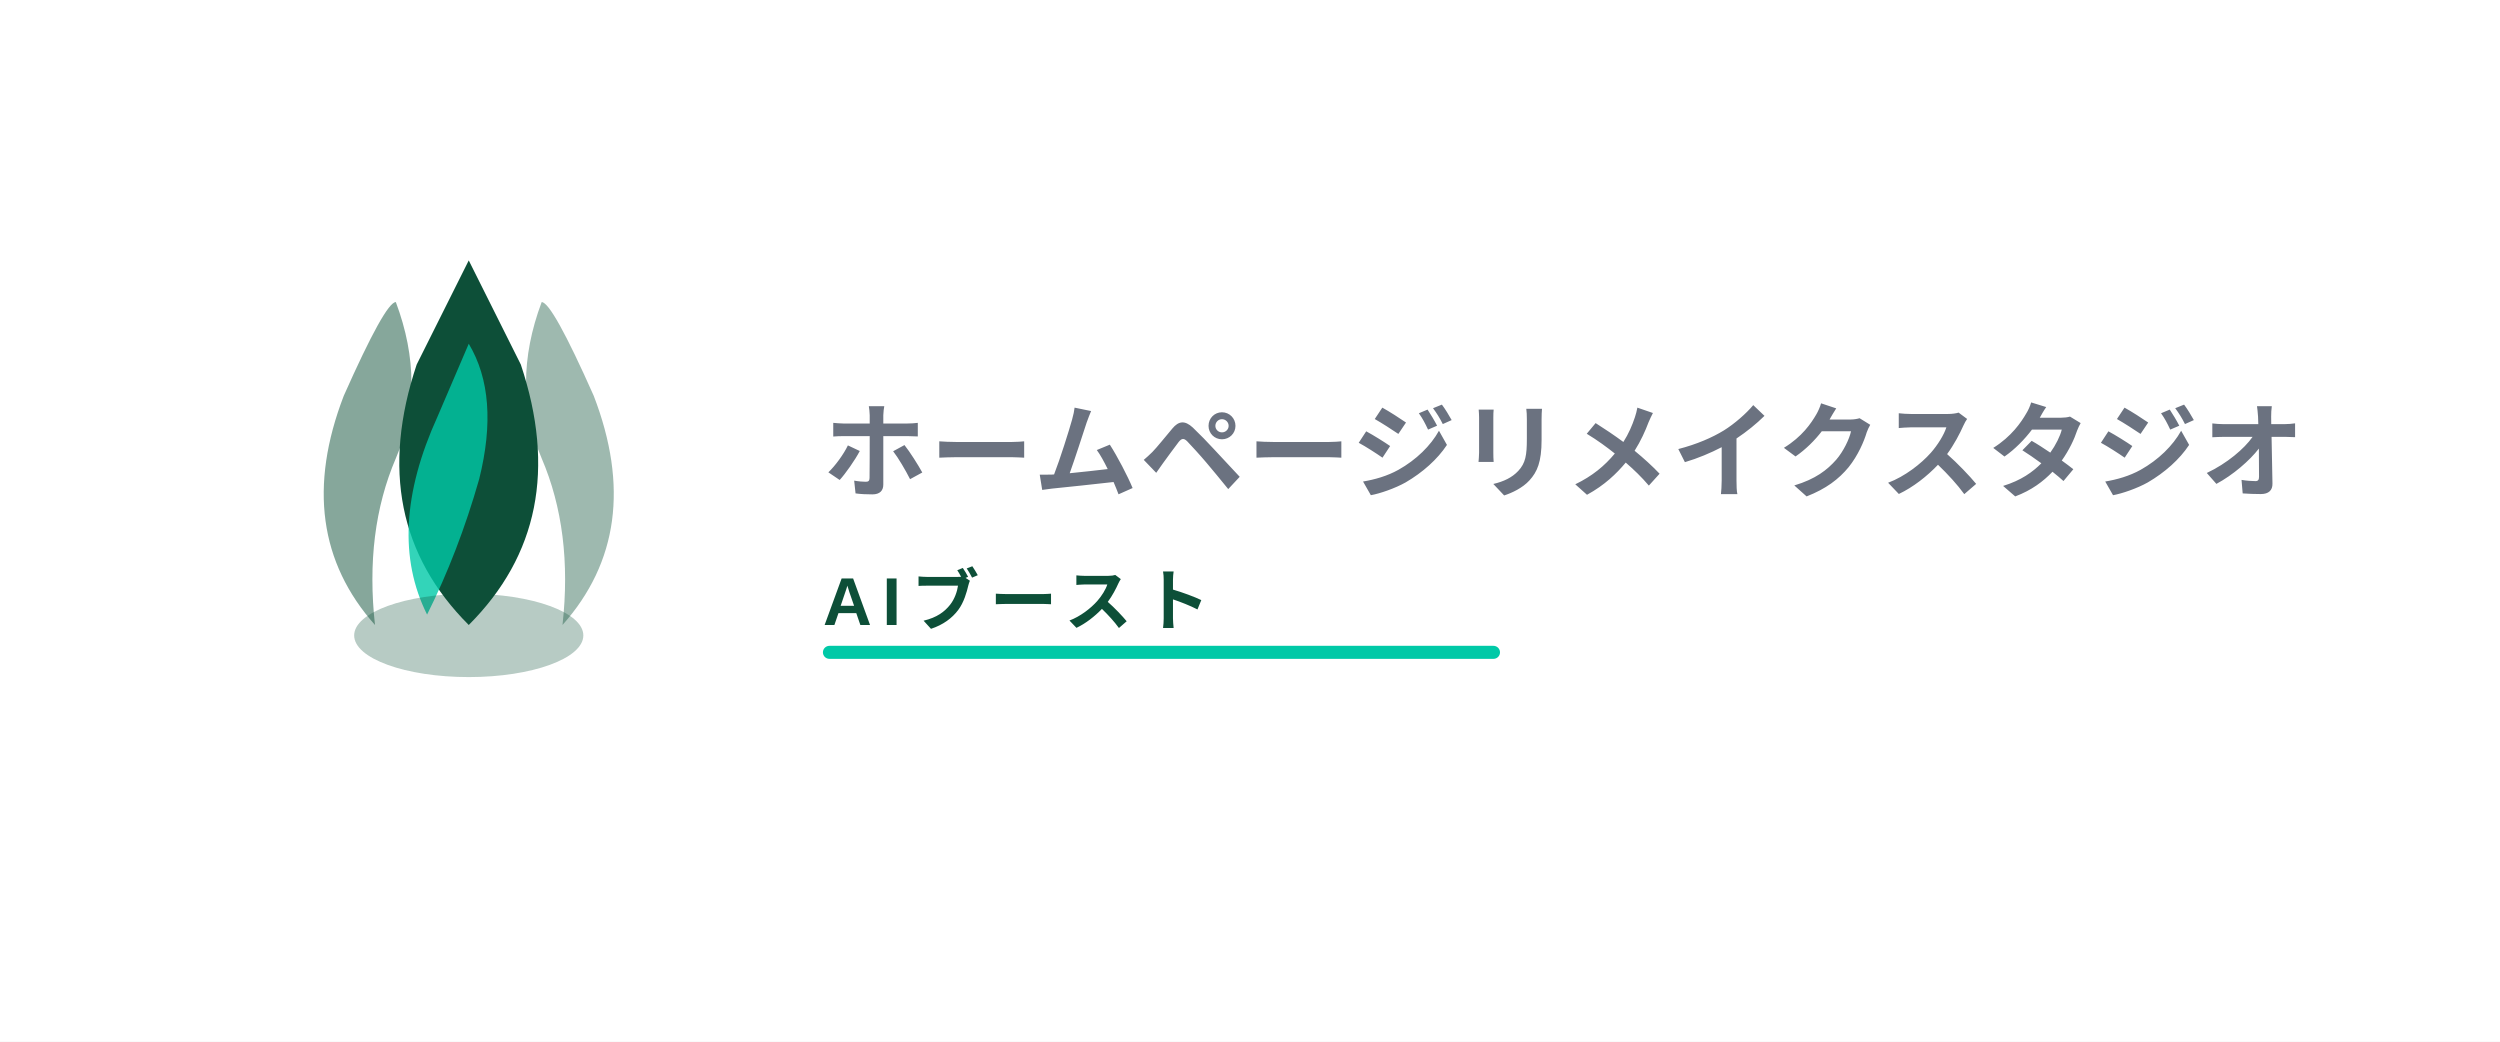
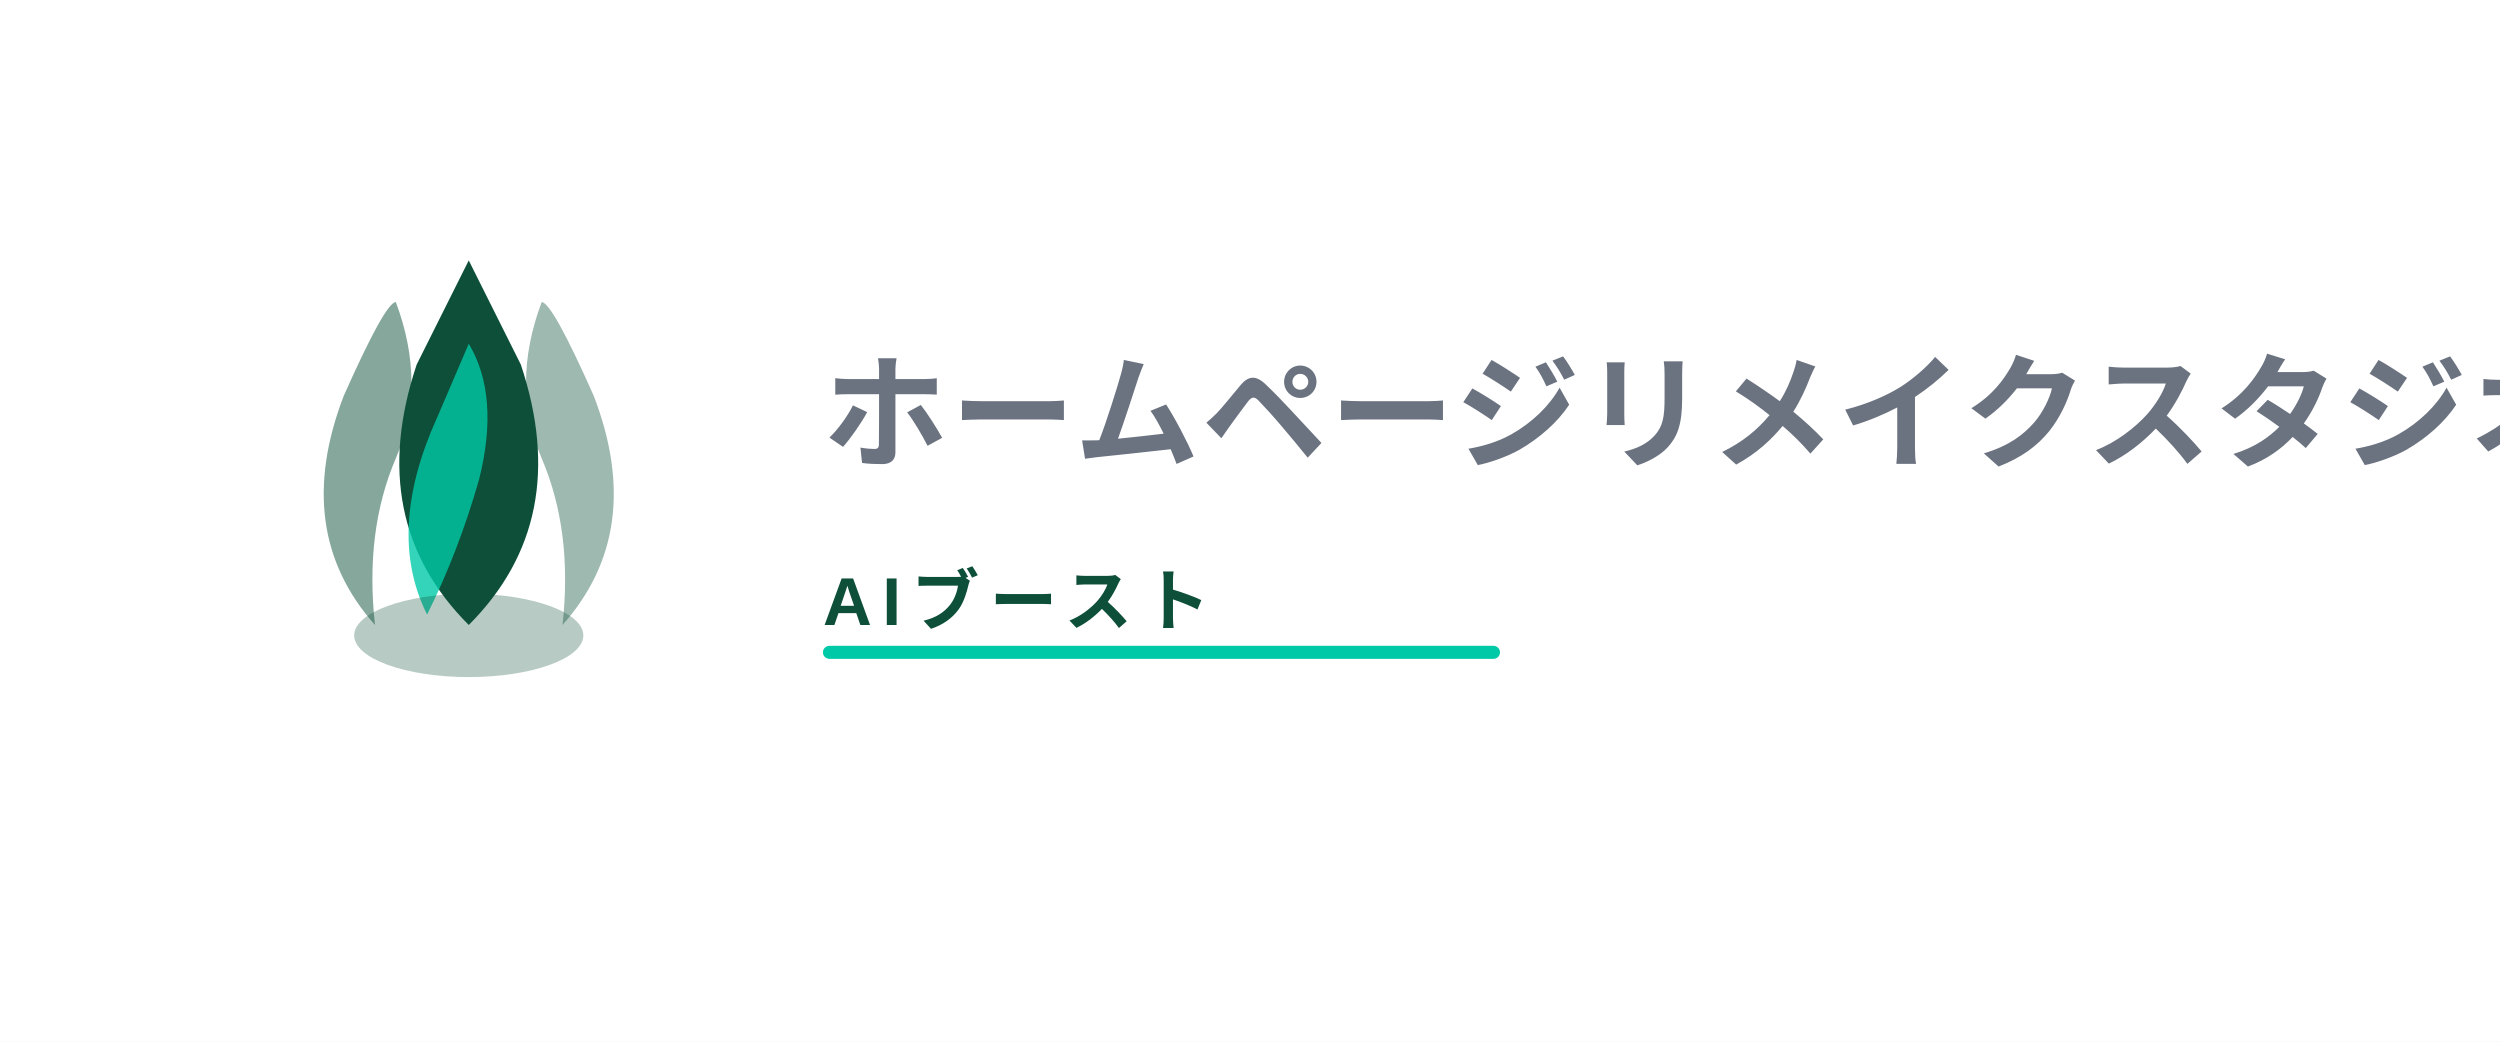
<svg xmlns="http://www.w3.org/2000/svg" viewBox="0 0 480 200" width="480" height="200">
  <rect width="480" height="200" fill="white" />
  <g transform="translate(90,110)">
    <path d="M 0 10 Q -20 -10 -10 -40 Q 0 -60 0 -60 Q 0 -60 10 -40 Q 20 -10 0 10 Z" fill="#0D4F38" />
    <path d="M -8 8 Q -16 -8 -6 -30 Q 0 -44 0 -44 Q 6 -34 2 -18 Q -2 -4 -8 8 Z" fill="#00C9A7" opacity="0.8" />
    <path d="M -18 10 Q -34 -8 -24 -34 Q -16 -52 -14 -52 Q -8 -36 -14 -22 Q -20 -8 -18 10 Z" fill="#0D4F38" opacity="0.5" />
    <path d="M 18 10 Q 34 -8 24 -34 Q 16 -52 14 -52 Q 8 -36 14 -22 Q 20 -8 18 10 Z" fill="#0D4F38" opacity="0.4" />
    <ellipse cx="0" cy="12" rx="22" ry="8" fill="#0D4F38" opacity="0.3" />
  </g>
  <rect x="158" y="124" width="130" height="2.5" fill="#00C9A7" rx="1.25" />
-   <text x="158.0" y="94" font-family="'Helvetica Neue', Arial, 'Noto Sans JP', sans-serif" font-size="20" font-weight="800" fill="#6B7280" letter-spacing="0.5">ホームページリメイクスタジオ</text>
+   <text x="158.0" y="88" font-family="'Helvetica Neue', Arial, 'Noto Sans JP', sans-serif" font-size="24" font-weight="800" fill="#6B7280" letter-spacing="0.5">ホームページリメイクスタジオ</text>
  <text x="158.0" y="120" font-family="'Helvetica Neue', Arial, sans-serif" font-size="13" font-weight="600" fill="#0D4F38" letter-spacing="2">AIブースト</text>
</svg>
